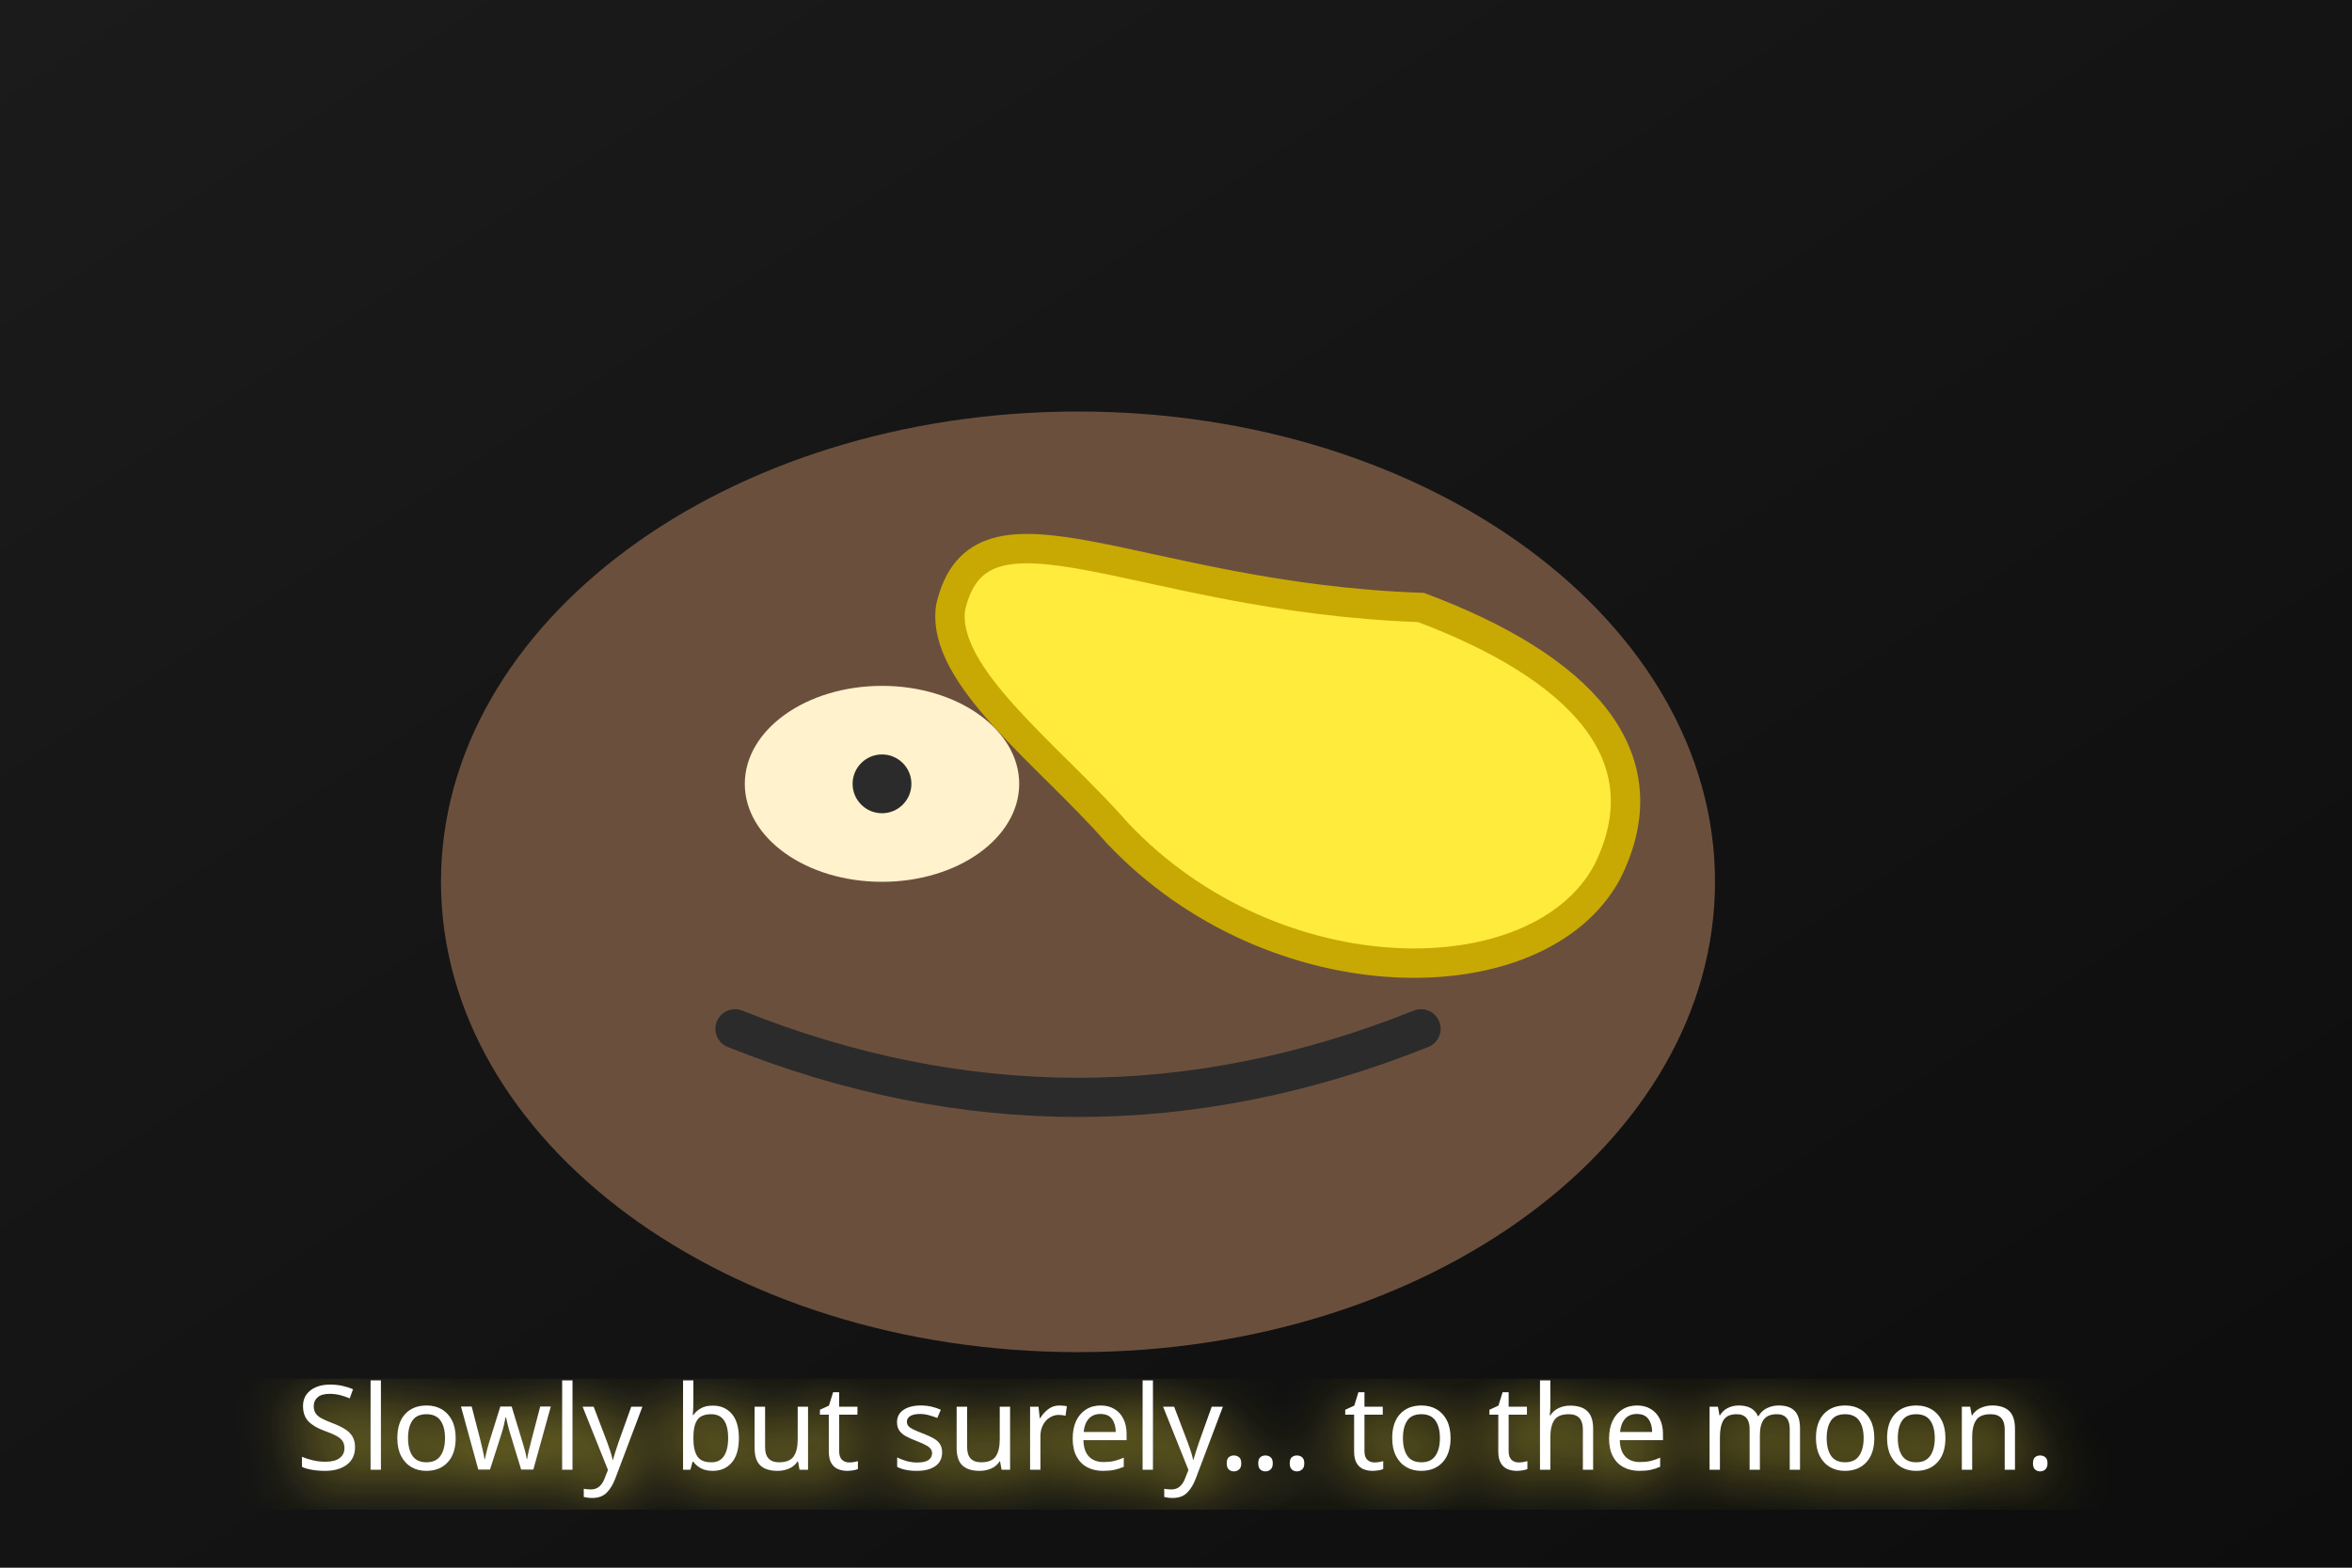
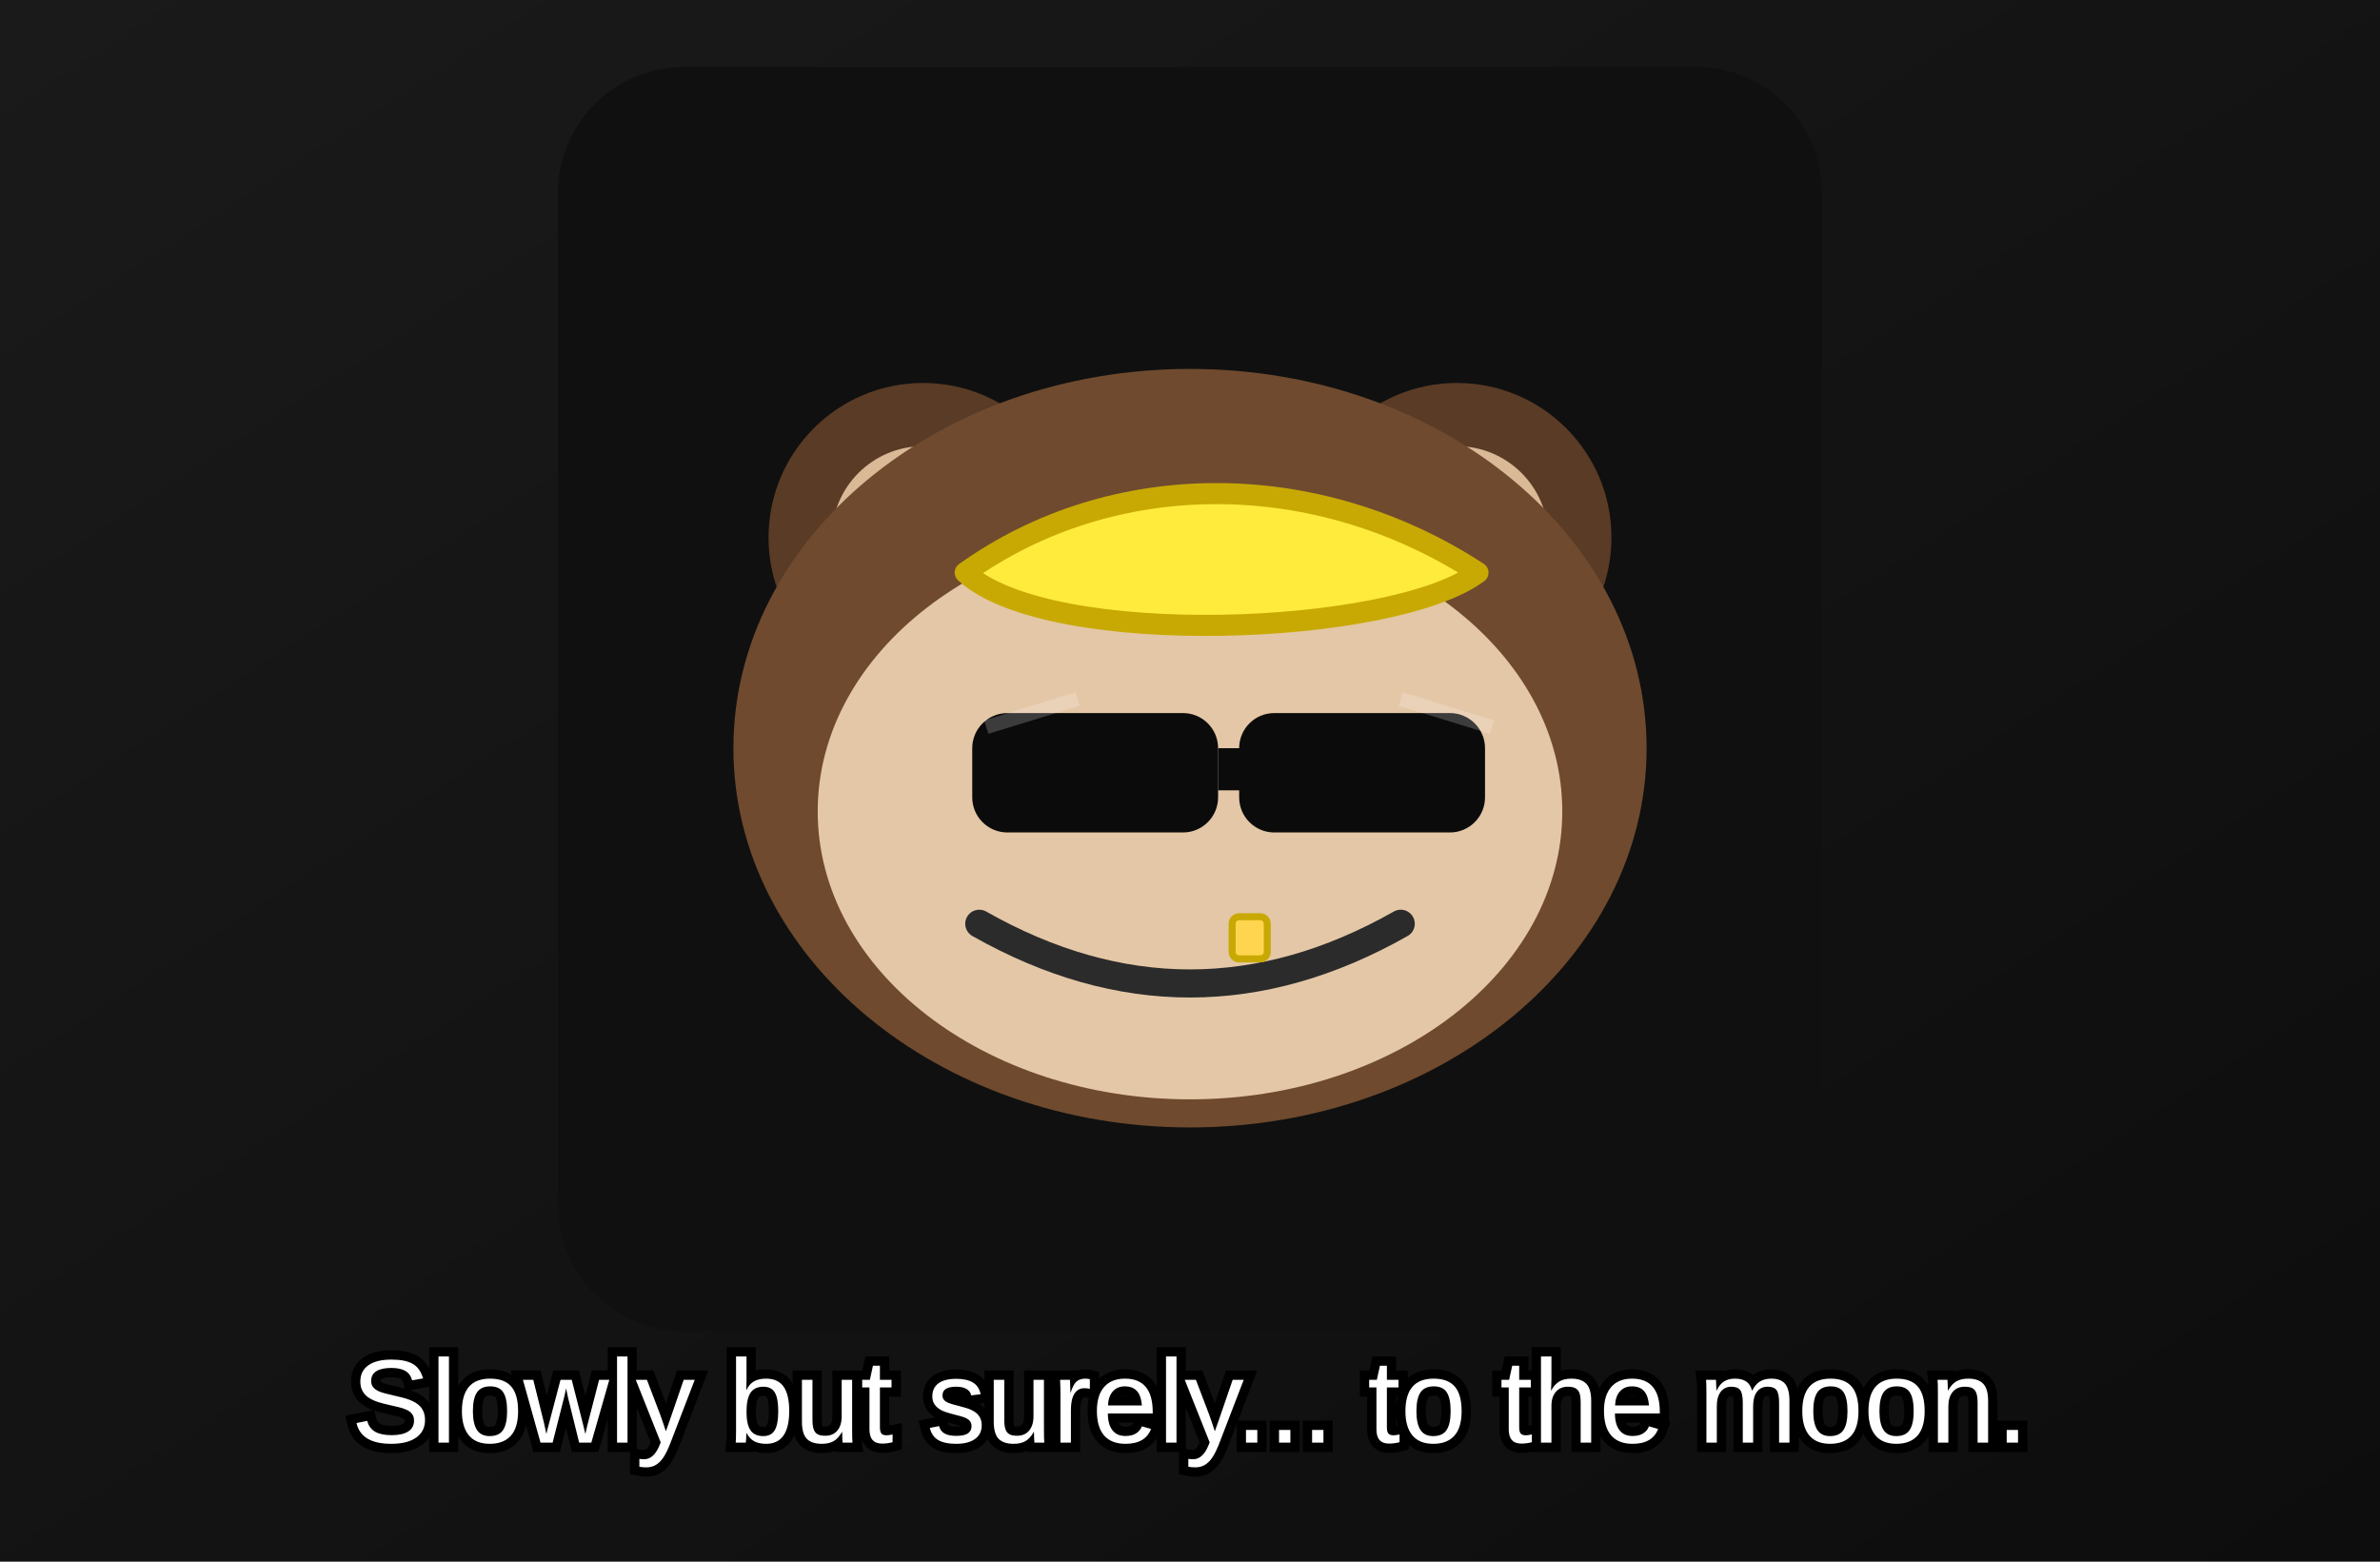
- <svg xmlns="http://www.w3.org/2000/svg" viewBox="0 0 480 320">
+ <svg xmlns="http://www.w3.org/2000/svg" viewBox="0 0 640 420">
  <defs>
    <linearGradient id="bg" x1="0" y1="0" x2="1" y2="1">
-       <stop offset="0" stop-color="#1b1b1b" />
+       <stop offset="0" stop-color="#1a1a1a" />
      <stop offset="1" stop-color="#0d0d0d" />
    </linearGradient>
    <filter id="glow">
      <feDropShadow dx="0" dy="2" stdDeviation="6" flood-color="#ffeb3b" />
    </filter>
+     <symbol id="monkey" viewBox="0 0 360 360">
+       <rect width="360" height="360" rx="36" fill="#101010" />
+       <g transform="translate(20,16)">
+         <circle cx="84" cy="118" r="44" fill="#5a3b25" />
+         <circle cx="236" cy="118" r="44" fill="#5a3b25" />
+         <circle cx="84" cy="118" r="26" fill="#d9b996" />
+         <circle cx="236" cy="118" r="26" fill="#d9b996" />
+         <ellipse cx="160" cy="178" rx="130" ry="108" fill="#6f4a2e" />
+         <ellipse cx="160" cy="196" rx="106" ry="82" fill="#e4c7a6" />
+         <circle cx="130" cy="186" r="14" fill="#fff" />
+         <circle cx="190" cy="186" r="14" fill="#fff" />
+         <circle cx="130" cy="186" r="6" fill="#2b2b2b" />
+         <circle cx="190" cy="186" r="6" fill="#2b2b2b" />
+         <path d="M100 228q60 34 120 0" fill="none" stroke="#2b2b2b" stroke-width="8" stroke-linecap="round" />
+         <rect x="172" y="226" width="10" height="12" rx="2" fill="#ffd54f" stroke="#c8a904" stroke-width="2" />
+         <path d="M96 128c42-30 100-30 146 0-24 18-122 22-146 0z" fill="#ffeb3b" stroke="#c8a904" stroke-width="6" stroke-linejoin="round" />
+         <g>
+           <rect x="98" y="168" width="70" height="34" rx="10" fill="#0b0b0b" />
+           <rect x="174" y="168" width="70" height="34" rx="10" fill="#0b0b0b" />
+           <rect x="168" y="178" width="12" height="12" fill="#0b0b0b" />
+           <path d="M102 172l26-8m118 8l-26-8" stroke="#ffffff" stroke-opacity=".2" stroke-width="4" />
+         </g>
+       </g>
+     </symbol>
  </defs>
-   <rect width="480" height="320" fill="url(#bg)" />
-   <g transform="translate(40,40)">
-     <ellipse cx="180" cy="140" rx="130" ry="96" fill="#6b4f3d" />
-     <ellipse cx="140" cy="120" rx="28" ry="20" fill="#fff2cc" />
-     <ellipse cx="220" cy="120" rx="28" ry="20" fill="#fff2cc" />
-     <circle cx="140" cy="120" r="6" fill="#2b2b2b" />
-     <circle cx="220" cy="120" r="6" fill="#2b2b2b" />
-     <path d="M110 170q70 28 140 0" stroke="#2b2b2b" stroke-width="8" fill="none" stroke-linecap="round" />
-     <path d="M250 84c32 12 50 30 38 54-14 26-68 26-100-8-14-16-36-32-34-46 6-26 38-2 96 0z" fill="#ffeb3b" stroke="#c8a904" stroke-width="6" />
-   </g>
-   <text x="240" y="300" text-anchor="middle" font-family="Impact, system-ui, sans-serif" font-size="24" fill="#fff" filter="url(#glow)">Slowly but surely... to the moon.</text>
+   <rect width="640" height="420" fill="url(#bg)" />
+   <use href="#monkey" x="150" y="18" width="340" height="340" />
+   <text x="320" y="388" text-anchor="middle" font-family="Impact, system-ui, Arial, sans-serif" font-size="32" stroke="#000" stroke-width="5" paint-order="stroke" fill="#fff">Slowly but surely... to the moon.</text>
</svg>
